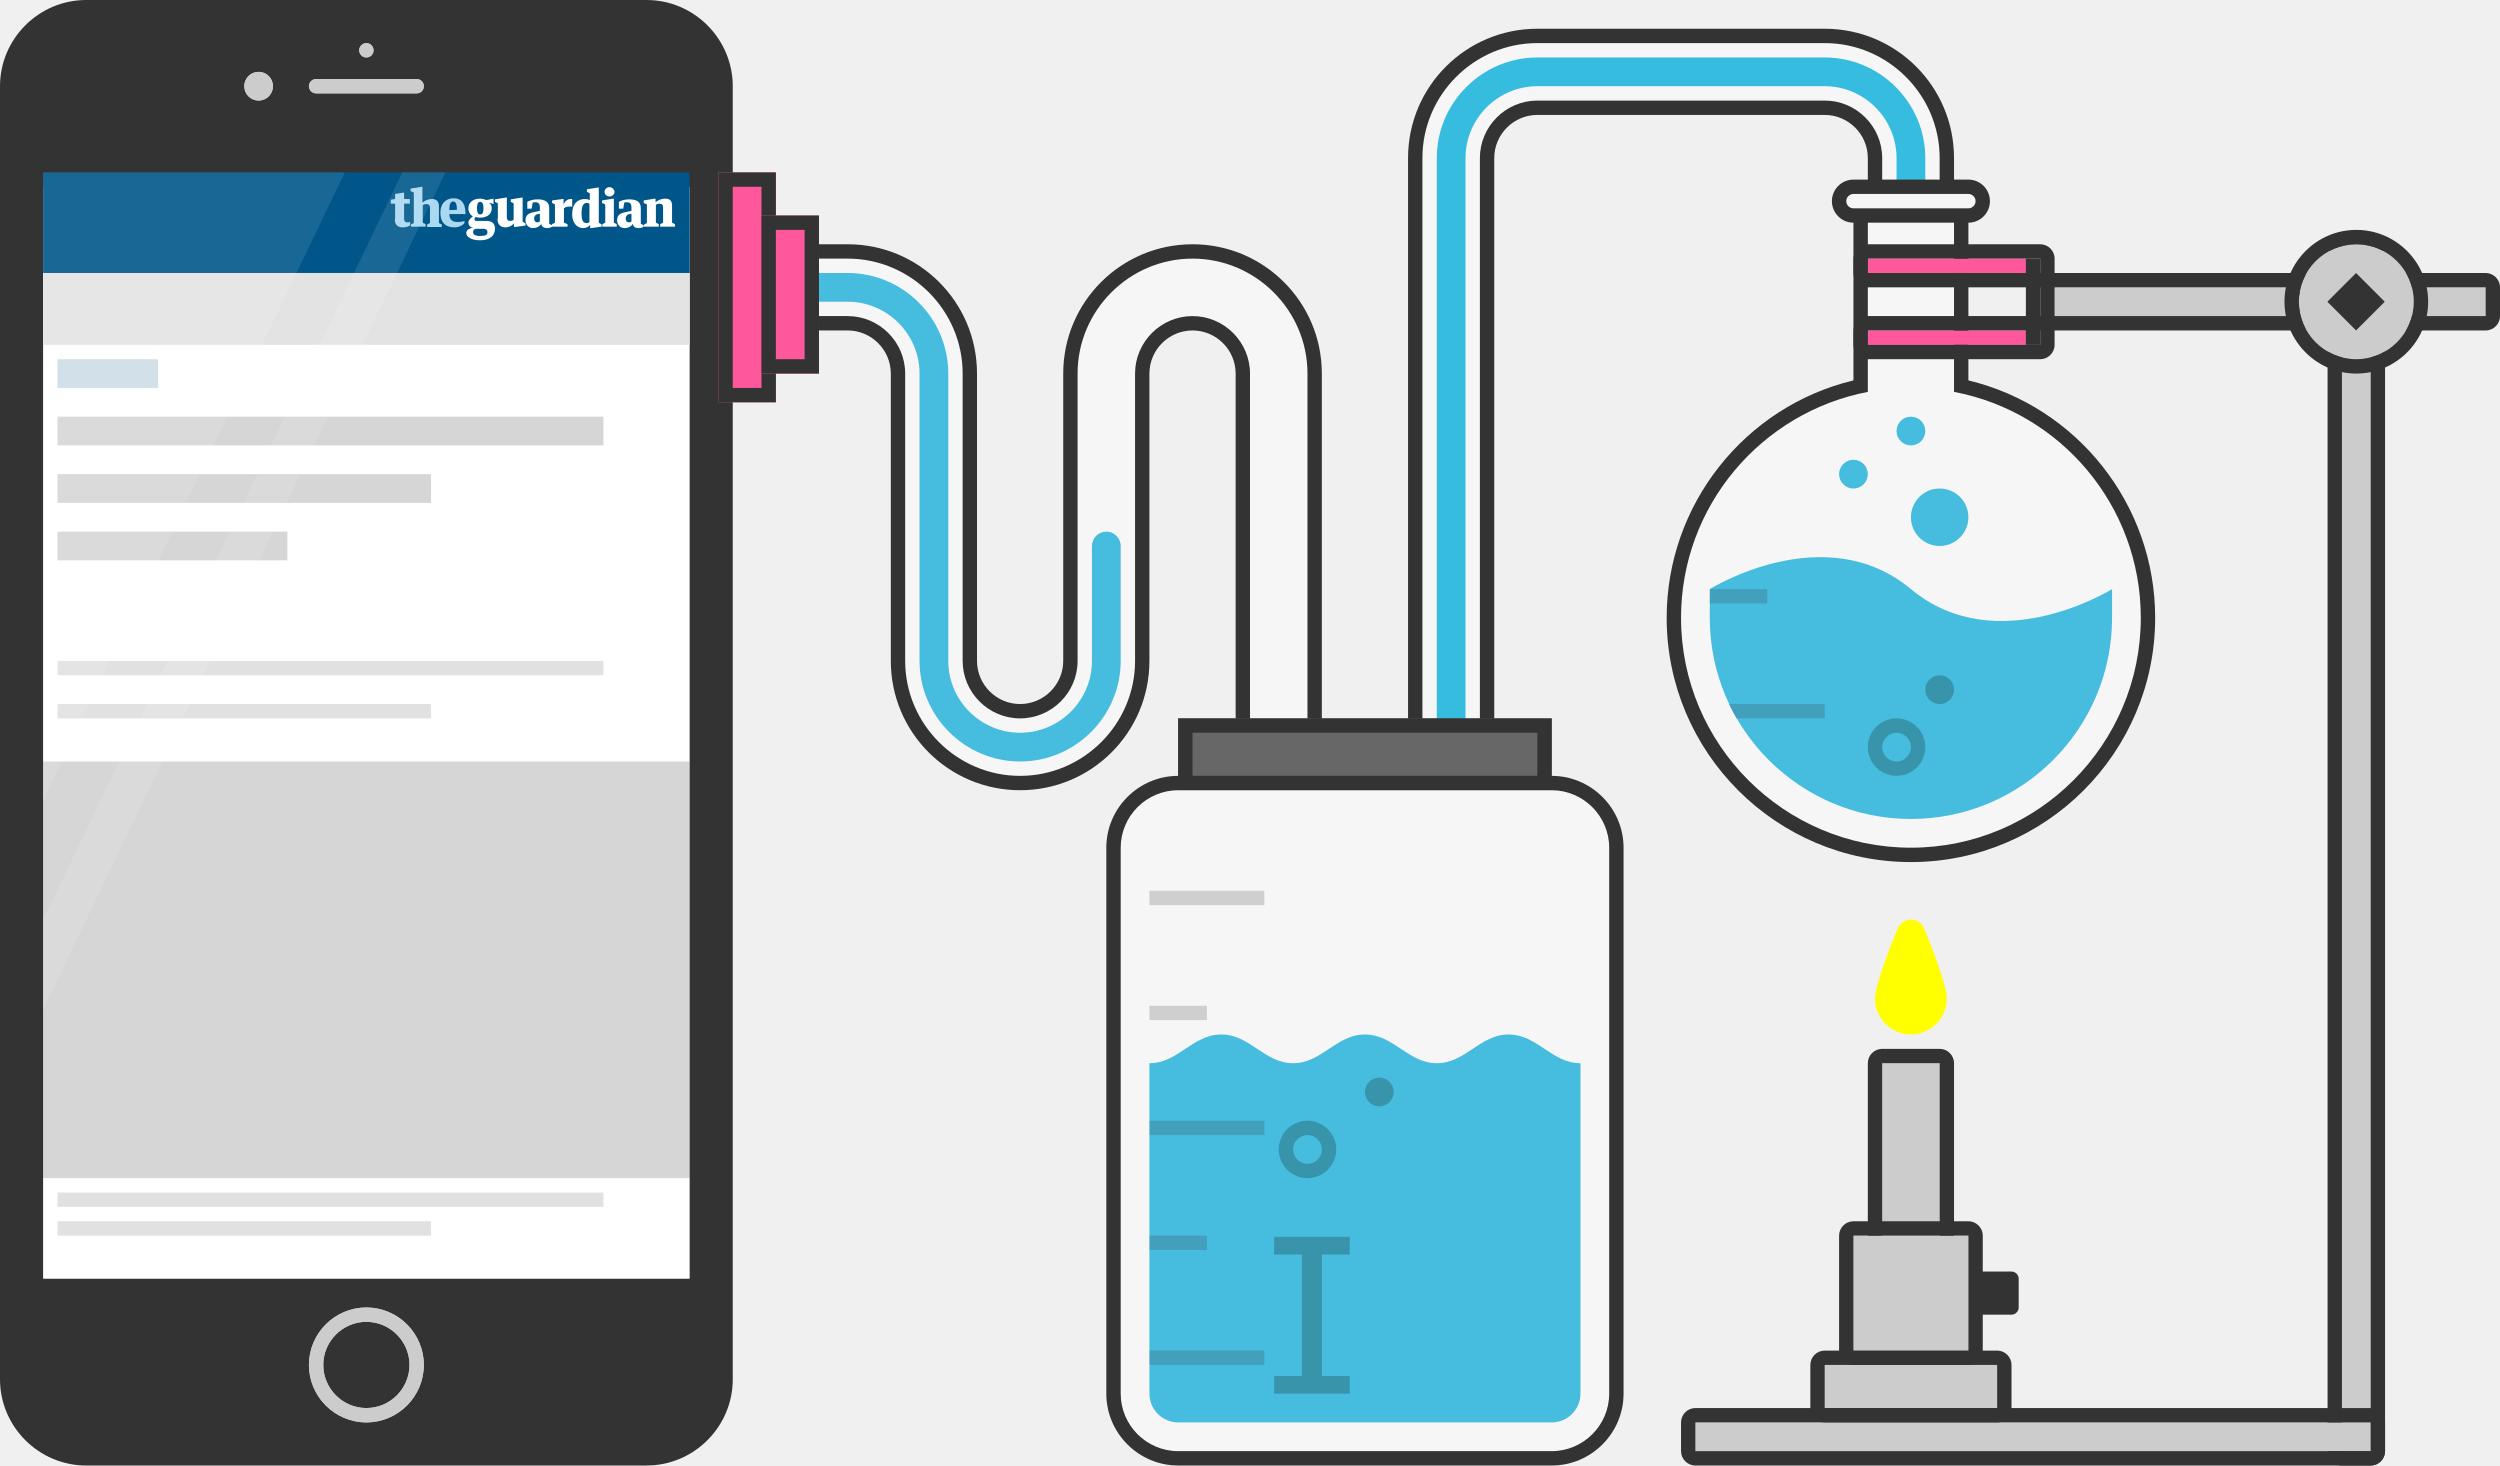
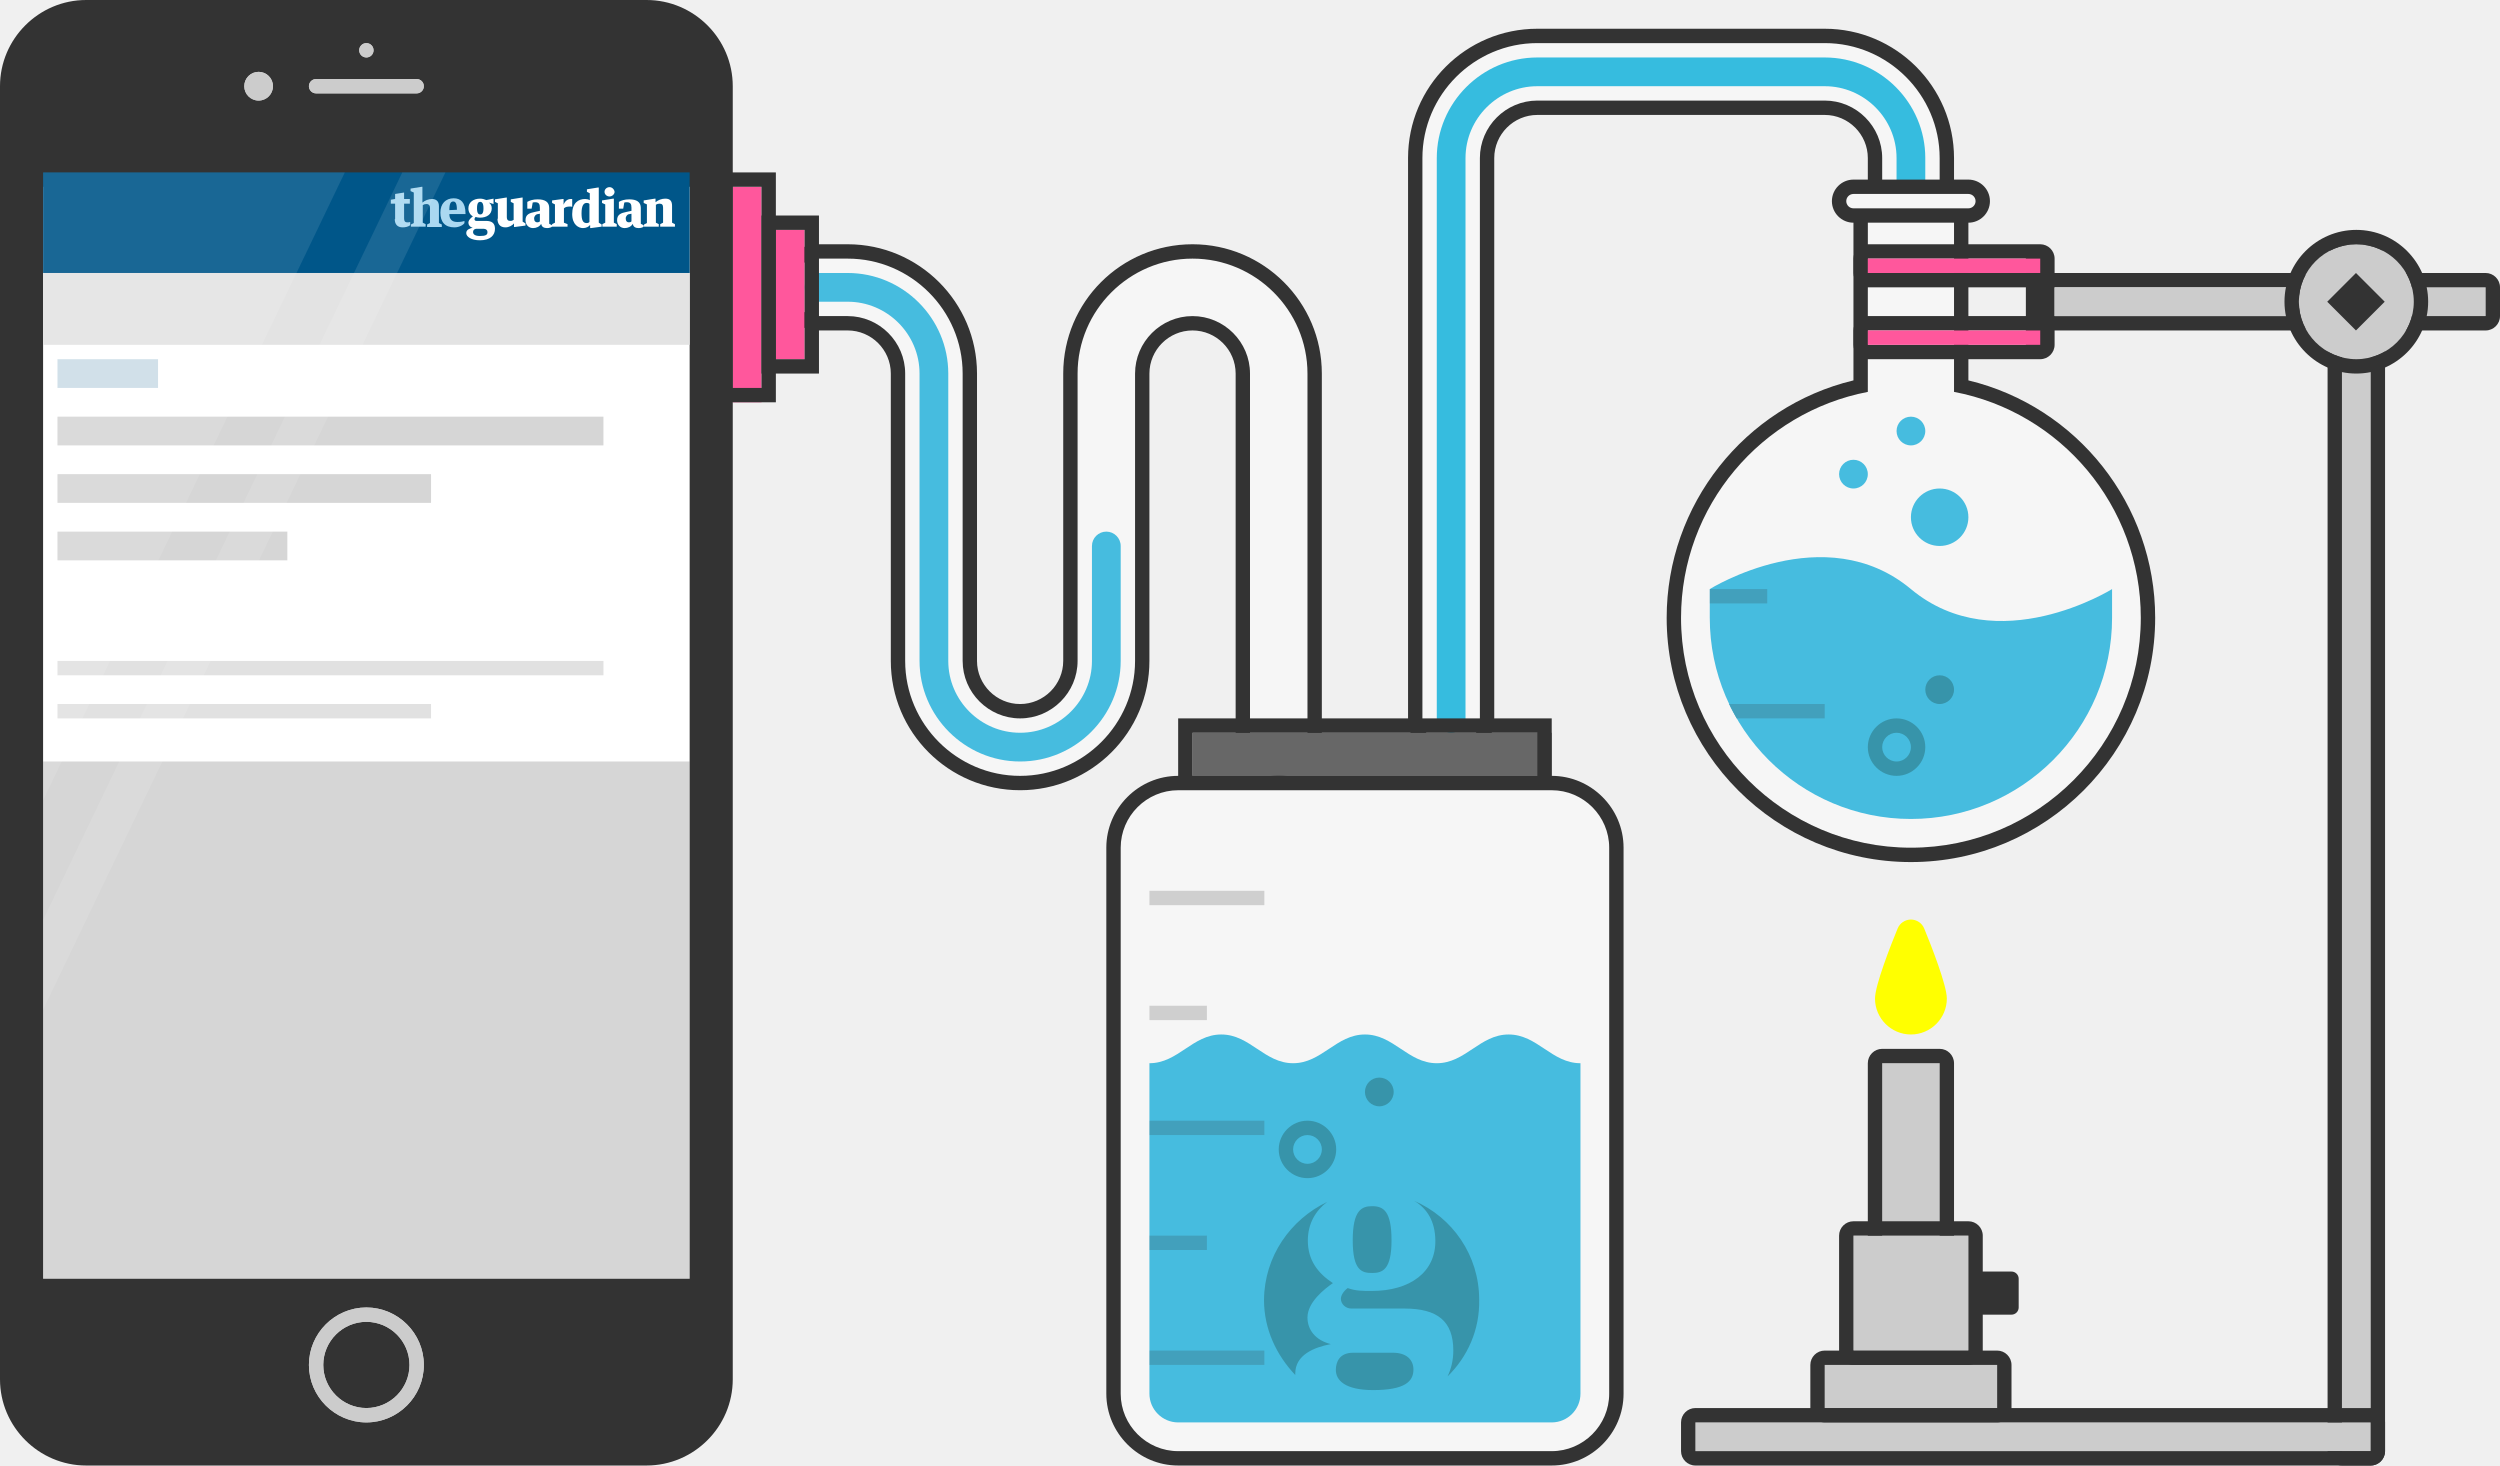
<svg xmlns="http://www.w3.org/2000/svg" width="696" height="408" viewBox="0 0 696 408">
-   <g fill="#333">
-     <path d="M200 24c0-11-9-20-20-20H24C13 4 4 13 4 24v360c0 11 9 20 20 20h156c11 0 20-9 20-20V24z" />
-     <path d="M180 0H24C10.8 0 0 10.8 0 24v360c0 13.2 10.8 24 24 24h156c13.2 0 24-10.8 24-24V24c0-13.2-10.8-24-24-24z" />
-   </g>
-   <path fill="#333" d="M12 48h180v308H12z" />
+   <path fill="#333" d="M180 0H24C10.8 0 0 10.8 0 24v360c0 13.2 10.8 24 24 24h156c13.2 0 24-10.8 24-24V24c0-13.2-10.8-24-24-24z" />
+   <path fill="#333" d="M12 48h180v308H12V48z" />
  <path fill="#CCC" d="M102 368c6.6 0 12 5.4 12 12s-5.4 12-12 12-12-5.4-12-12 5.4-12 12-12m0-4c-8.8 0-16 7.2-16 16s7.2 16 16 16 16-7.2 16-16-7.2-16-16-16z" />
  <circle fill="#CCC" cx="72" cy="24" r="4" />
-   <g fill="#CCC">
-     <path d="M88 24h28M116 26H88c-1.1 0-2-.9-2-2s.9-2 2-2h28c1.1 0 2 .9 2 2s-.9 2-2 2z" />
-   </g>
+   <path fill="#CCC" d="M88 24h28m0 2H88c-1.1 0-2-.9-2-2s.9-2 2-2h28c1.1 0 2 .9 2 2s-.9 2-2 2z" />
  <circle fill="#CCC" cx="102" cy="14" r="2" />
  <path fill="#CCC" d="M102 368c6.6 0 12 5.4 12 12s-5.4 12-12 12-12-5.4-12-12 5.4-12 12-12m0-4c-8.8 0-16 7.2-16 16s7.2 16 16 16 16-7.2 16-16-7.2-16-16-16z" />
  <circle fill="#CCC" cx="72" cy="24" r="4" />
-   <g fill="#CCC">
-     <path d="M88 24h28M116 26H88c-1.1 0-2-.9-2-2s.9-2 2-2h28c1.1 0 2 .9 2 2s-.9 2-2 2z" />
-   </g>
+   <path fill="#CCC" d="M88 24h28m0 2H88c-1.1 0-2-.9-2-2s.9-2 2-2h28c1.1 0 2 .9 2 2s-.9 2-2 2z" />
  <circle fill="#CCC" cx="102" cy="14" r="2" />
-   <path fill-rule="evenodd" clip-rule="evenodd" fill="#FFF" d="M12 52h180v304H12z" />
-   <path fill="#005689" d="M12 48h180v28H12z" />
-   <g fill-rule="evenodd" clip-rule="evenodd">
-     <path fill="#FFF" d="M169.7 52.1c-.8 0-1.4.6-1.4 1.3 0 .7.6 1.3 1.4 1.3.7 0 1.4-.6 1.4-1.3-.1-.7-.7-1.3-1.4-1.3M179.3 63.1h4.1v-.7l-.8-.4v-5c.3-.2.6-.3 1-.3.7 0 1 .3 1 1.1V62l-.8.4v.7h4.1v-.7l-.8-.4v-4.7c0-1.4-.6-2-1.9-2-1 0-2 .4-2.7 1v-1h-.2l-3.1.5v.7l.9.4v5.2l-.8.4v.6M167.6 55.8v.7l.9.4V62l-.8.4v.7h4v-.7l-.8-.4v-6.7h-.2l-3.1.5M164.1 61.8c-.2.2-.4.3-.8.3-1 0-1.4-.8-1.4-2.7 0-2.2.6-2.9 1.4-2.9.4 0 .7.1.8.3v5zm0-6.1c-.3-.2-.8-.3-1.2-.3-1.9 0-3.6 1.1-3.6 4.2 0 3 1.8 3.9 3 3.9.9 0 1.6-.4 1.9-.8h.1v.8h.2l3-.4v-.6l-.8-.5v-9.8h-.2l-3.1.5v.7l.8.4v1.9h-.1zm0 0M153.7 55.8v.7l.8.4V62l-.8.4v.7h4.3v-.7l-1-.4v-4c.4-.4 1-.5 1.7-.5.2 0 .5 0 .6.1v-2.2h-.4c-.8 0-1.6.5-2 1.6v-1.6h-.2l-3 .4M148.3 56.4c.2-.1.5-.1.7-.1 1 0 1.3.5 1.3 1.5v.9l-1.4.3c-1.5.3-2.6.7-2.6 2.3 0 1.3.9 2.2 2.1 2.2.9 0 1.8-.4 2.2-1.1h.1c.1.8.8 1.1 1.6 1.1.6 0 1.2-.2 1.4-.4v-.4l-.8-.4v-4.4c0-1.7-1.2-2.4-3.2-2.4-1.3 0-2.2.3-2.9.7v1.9h1.2l.3-1.7zm2 5.2c-.1.2-.4.3-.7.3-.5 0-.9-.3-.9-1.1 0-.6.5-1.2 1.1-1.2l.5-.1v2.1zm0 0M173.8 56.4c.2-.1.5-.1.7-.1 1 0 1.3.5 1.3 1.5v.9l-1.4.3c-1.5.3-2.6.7-2.6 2.3 0 1.3.9 2.2 2.1 2.2.9 0 1.8-.4 2.2-1.1h.1c.1.8.8 1.1 1.6 1.1.6 0 1.2-.2 1.4-.4v-.4l-.8-.4v-4.4c0-1.7-1.2-2.4-3.2-2.4-1.3 0-2.2.3-2.9.7v1.9h1.2l.3-1.7zm2 5.2c-.1.2-.4.3-.7.3-.5 0-.9-.3-.9-1.1 0-.6.5-1.2 1.1-1.2l.5-.1v2.1zm0 0M138.5 60.9c0 1.3.6 2.4 2.2 2.4 1 0 1.9-.5 2.4-1.1v1h.2l3-.4v-.6l-.8-.5V55h-.2l-3.1.5v.7l.8.4v4.6c-.3.2-.5.3-.9.3-.6 0-1-.2-1-1.1V55h-.2l-3.1.5v.7l.8.4v4.3M135.3 61.5h-2.7c-.3 0-.5-.2-.5-.5 0-.2.1-.4.3-.6.4.1.7.2 1.2.2 1.9 0 3.3-.9 3.3-2.6 0-.8-.3-1.2-.8-1.6l1.3.4v-1.5l-2 .4c-.5-.2-1.1-.4-1.7-.4-1.9 0-3.3 1-3.3 2.7 0 1 .5 1.8 1.2 2.2h.1c-.4.3-1.3 1-1.3 1.8 0 .6.4 1.2 1.2 1.4-.8.2-1.8.5-1.8 1.5s1.4 2 3.8 2c2.9 0 4.2-1.4 4.2-3.2 0-1.5-.8-2.2-2.5-2.2m-1.6-5.3c.5 0 .9.4.9 1.8s-.4 1.7-.9 1.7-.9-.3-.9-1.7c0-1.5.4-1.8.9-1.8m-.1 9.5c-1.4 0-1.9-.5-1.9-1.1 0-.4.2-.8.8-.9h2.2c.6 0 1 .4 1 .8.1.9-.5 1.2-2.1 1.2" />
-     <path fill="#AAD8F1" d="M129.6 59.5c0-3.2-1.4-4.3-3.3-4.3-2.2 0-3.7 1.5-3.7 4 0 2.6 1.3 4.1 3.9 4.1 1.4 0 2.5-.7 2.8-1.2v-.6c-.5.2-1.1.3-2 .3-1.4 0-2.2-.7-2.2-2.2h4.5v-.1zm-3.4-3.4c.6 0 1 .5 1 2.3l-2.1.1c0-1.9.4-2.4 1.1-2.4zm0 0" />
-     <path fill="#AAD8F1" d="M114.4 63.1h4.1v-.7l-.8-.4v-4.9c.3-.2.6-.3 1-.3.7 0 1 .4 1 1.1v4.2l-.8.4v.7h4.1v-.7l-.8-.4v-4.7c0-1.4-.8-2-1.9-2-1 0-2 .4-2.7 1V52h-.2l-3.1.5v.7l.9.4v8.5l-.8.4v.6M109.9 61c0 1.4.7 2.3 2.2 2.3.8 0 1.6-.2 2.1-.6v-.9c-.2.1-.5.1-.8.1-.7 0-.9-.4-.9-1.1v-4.1h1.6v-1.3h-1.6v-1.8l-2.5.4v1.4l-1.2.2v1.1h1.2V61" />
-   </g>
-   <path fill-rule="evenodd" clip-rule="evenodd" fill="#E3E3E3" d="M12 76h180v20H12z" />
-   <path opacity=".2" fill-rule="evenodd" clip-rule="evenodd" fill="#005689" d="M16 100h28v8H16z" />
-   <path opacity=".2" fill-rule="evenodd" clip-rule="evenodd" fill="#676767" d="M16 332h152v4H16zM16 340h104v4H16z" />
-   <path opacity=".2" fill-rule="evenodd" clip-rule="evenodd" fill="#333" d="M16 148h64v8H16zM16 132h104v8H16z" />
-   <path opacity=".2" fill-rule="evenodd" clip-rule="evenodd" fill="#676767" d="M16 196h104v4H16z" />
-   <path opacity=".2" fill-rule="evenodd" clip-rule="evenodd" fill="#333" d="M16 116h152v8H16z" />
-   <path opacity=".2" fill-rule="evenodd" clip-rule="evenodd" fill="#676767" d="M16 184h152v4H16z" />
-   <path opacity=".2" fill="#333" d="M12 212h180v116H12z" />
+   <path fill="#FFF" d="M12 52h180v304H12V52z" />
+   <path fill="#005689" d="M12 48h180v28H12V48z" />
+   <path fill="#FFF" d="M169.7 52.1c-.8 0-1.4.6-1.4 1.3 0 .7.6 1.3 1.4 1.3.7 0 1.4-.6 1.4-1.3-.1-.7-.7-1.3-1.4-1.3m9.6 11h4.1v-.7l-.8-.4v-5c.3-.2.6-.3 1-.3.7 0 1 .3 1 1.1V62l-.8.4v.7h4.1v-.7l-.8-.4v-4.7c0-1.4-.6-2-1.9-2-1 0-2 .4-2.7 1v-1h-.2l-3.1.5v.7l.9.4v5.2l-.8.4v.6m-11.7-7.3v.7l.9.4V62l-.8.4v.7h4v-.7l-.8-.4v-6.7h-.2l-3.1.5m-3.5 6c-.2.2-.4.3-.8.3-1 0-1.4-.8-1.4-2.7 0-2.2.6-2.9 1.4-2.9.4 0 .7.1.8.3v5zm0-6.1c-.3-.2-.8-.3-1.2-.3-1.9 0-3.6 1.1-3.6 4.2 0 3 1.8 3.9 3 3.9.9 0 1.6-.4 1.9-.8h.1v.8h.2l3-.4v-.6l-.8-.5v-9.8h-.2l-3.1.5v.7l.8.4v1.9h-.1zm-10.4.1v.7l.8.4V62l-.8.4v.7h4.3v-.7l-1-.4v-4c.4-.4 1-.5 1.7-.5.2 0 .5 0 .6.1v-2.2h-.4c-.8 0-1.6.5-2 1.6v-1.6h-.2l-3 .4m-5.4.6c.2-.1.5-.1.7-.1 1 0 1.3.5 1.3 1.5v.9l-1.4.3c-1.5.3-2.6.7-2.6 2.3 0 1.3.9 2.2 2.1 2.2.9 0 1.8-.4 2.2-1.1h.1c.1.8.8 1.1 1.6 1.1.6 0 1.2-.2 1.4-.4v-.4l-.8-.4v-4.4c0-1.7-1.2-2.4-3.2-2.4-1.3 0-2.2.3-2.9.7v1.9h1.2l.3-1.7zm2 5.2c-.1.2-.4.3-.7.3-.5 0-.9-.3-.9-1.1 0-.6.5-1.2 1.1-1.2l.5-.1v2.1zm23.5-5.2c.2-.1.5-.1.7-.1 1 0 1.3.5 1.3 1.5v.9l-1.4.3c-1.5.3-2.6.7-2.6 2.3 0 1.3.9 2.2 2.1 2.2.9 0 1.8-.4 2.2-1.1h.1c.1.8.8 1.1 1.6 1.1.6 0 1.2-.2 1.4-.4v-.4l-.8-.4v-4.4c0-1.7-1.2-2.4-3.2-2.4-1.3 0-2.2.3-2.9.7v1.9h1.2l.3-1.7zm2 5.2c-.1.2-.4.3-.7.3-.5 0-.9-.3-.9-1.1 0-.6.5-1.2 1.1-1.2l.5-.1v2.1zm-37.3-.7c0 1.3.6 2.4 2.2 2.4 1 0 1.9-.5 2.4-1.1v1h.2l3-.4v-.6l-.8-.5V55h-.2l-3.1.5v.7l.8.4v4.6c-.3.2-.5.3-.9.3-.6 0-1-.2-1-1.1V55h-.2l-3.1.5v.7l.8.4v4.3m-3.3.6h-2.7c-.3 0-.5-.2-.5-.5 0-.2.1-.4.3-.6.4.1.7.2 1.2.2 1.9 0 3.3-.9 3.3-2.6 0-.8-.3-1.2-.8-1.6l1.3.4v-1.5l-2 .4c-.5-.2-1.1-.4-1.7-.4-1.9 0-3.3 1-3.3 2.7 0 1 .5 1.8 1.2 2.2h.1c-.4.3-1.3 1-1.3 1.8 0 .6.4 1.2 1.2 1.4-.8.2-1.8.5-1.8 1.5s1.4 2 3.8 2c2.9 0 4.2-1.4 4.2-3.2 0-1.5-.8-2.2-2.5-2.2m-1.6-5.3c.5 0 .9.4.9 1.8s-.4 1.7-.9 1.7-.9-.3-.9-1.7c0-1.5.4-1.8.9-1.8m-.1 9.5c-1.4 0-1.9-.5-1.9-1.1 0-.4.2-.8.8-.9h2.2c.6 0 1 .4 1 .8.1.9-.5 1.2-2.1 1.2" />
+   <path fill="#AAD8F1" d="M129.6 59.5c0-3.2-1.4-4.3-3.3-4.3-2.2 0-3.7 1.5-3.7 4 0 2.6 1.3 4.1 3.9 4.1 1.4 0 2.5-.7 2.8-1.2v-.6c-.5.2-1.1.3-2 .3-1.4 0-2.2-.7-2.2-2.2h4.5v-.1zm-3.4-3.4c.6 0 1 .5 1 2.3l-2.1.1c0-1.9.4-2.4 1.1-2.4z" />
+   <path fill="#AAD8F1" d="M114.4 63.1h4.1v-.7l-.8-.4v-4.9c.3-.2.6-.3 1-.3.7 0 1 .4 1 1.1v4.2l-.8.4v.7h4.1v-.7l-.8-.4v-4.7c0-1.4-.8-2-1.9-2-1 0-2 .4-2.7 1V52h-.2l-3.1.5v.7l.9.4v8.5l-.8.4v.6m-4.5-2.1c0 1.4.7 2.3 2.2 2.3.8 0 1.6-.2 2.1-.6v-.9c-.2.1-.5.1-.8.1-.7 0-.9-.4-.9-1.1v-4.1h1.6v-1.3h-1.6v-1.8l-2.5.4v1.4l-1.2.2v1.1h1.2V61" />
+   <path fill="#E3E3E3" d="M12 76h180v20H12V76z" />
+   <path opacity=".2" fill="#005689" d="M16 100h28v8H16v-8z" />
+   <path opacity=".2" fill="#333" d="M16 148h64v8H16v-8zm0-16h104v8H16v-8z" />
+   <path opacity=".2" fill="#676767" d="M16 196h104v4H16v-4z" />
+   <path opacity=".2" fill="#333" d="M16 116h152v8H16v-8z" />
+   <path opacity=".2" fill="#676767" d="M16 184h152v4H16v-4z" />
+   <path opacity=".2" fill="#333" d="M12 212h180v144H12V212z" />
  <path fill="#F6F6F6" d="M284 220c-19.9 0-36-16.1-36-36v-80c0-6.6-5.4-12-12-12h-8c-6.6 0-12-5.4-12-12s5.4-12 12-12h8c19.9 0 36 16.1 36 36v80c0 6.6 5.4 12 12 12s12-5.4 12-12v-80c0-19.9 16.1-36 36-36s36 16.1 36 36v100c0 6.6-5.4 12-12 12s-12-5.4-12-12V104c0-6.6-5.4-12-12-12s-12 5.4-12 12v80c0 19.9-16.1 36-36 36z" />
-   <path fill="#CCC" d="M652 80h40v8h-40z" />
+   <path fill="#CCC" d="M652 80h40v8h-40v-8z" />
  <path fill="#333" d="M692 80v8h-40v-8h40m0-4h-40c-2.2 0-4 1.8-4 4v8c0 2.2 1.8 4 4 4h40c2.2 0 4-1.8 4-4v-8c0-2.2-1.8-4-4-4z" />
-   <path fill="#CCC" d="M652 72h8v332h-8z" />
+   <path fill="#CCC" d="M652 72h8v332h-8V72z" />
  <path fill="#333" d="M660 72v332h-8V72h8m0-4h-8c-2.2 0-4 1.8-4 4v332c0 2.2 1.8 4 4 4h8c2.2 0 4-1.8 4-4V72c0-2.2-1.8-4-4-4z" />
-   <path fill="#F6F6F6" d="M404 212c-6.6 0-12-5.4-12-12V44c0-19.9 16.1-36 36-36h80c19.9 0 36 16.1 36 36v36c0 6.6-5.4 12-12 12s-12-5.4-12-12V44c0-6.6-5.4-12-12-12h-80c-6.6 0-12 5.4-12 12v156c0 6.6-5.4 12-12 12z" />
-   <path fill="#333" d="M508 12c17.6 0 32 14.4 32 32v36c0 4.4-3.6 8-8 8s-8-3.6-8-8V44c0-8.8-7.2-16-16-16h-80c-8.8 0-16 7.2-16 16v156c0 4.4-3.6 8-8 8s-8-3.6-8-8V44c0-17.6 14.4-32 32-32h80m0-4h-80c-19.9 0-36 16.1-36 36v156c0 6.6 5.4 12 12 12s12-5.4 12-12V44c0-6.6 5.4-12 12-12h80c6.6 0 12 5.4 12 12v36c0 6.6 5.4 12 12 12s12-5.4 12-12V44c0-19.9-16.1-36-36-36z" />
+   <path fill="#F6F6F6" d="M404 212c-6.6 0-12-5.4-12-12V44c0-19.9 16.1-36 36-36h80c19.8 0 36 16.1 36 36v36c0 6.6-5.4 12-12 12s-12-5.4-12-12V44c0-6.6-5.4-12-12-12h-80c-6.6 0-12 5.4-12 12v156c0 6.6-5.4 12-12 12z" />
+   <path fill="#333" d="M508 12c17.6 0 32 14.4 32 32v36c0 4.4-3.6 8-8 8s-8-3.6-8-8V44c0-8.8-7.2-16-16-16h-80c-8.8 0-16 7.2-16 16v156c0 4.4-3.6 8-8 8s-8-3.6-8-8V44c0-17.6 14.4-32 32-32h80m0-4h-80c-19.9 0-36 16.1-36 36v156c0 6.6 5.4 12 12 12s12-5.4 12-12V44c0-6.6 5.4-12 12-12h80c6.6 0 12 5.4 12 12v36c0 6.6 5.4 12 12 12s12-5.4 12-12V44c0-19.9-16.2-36-36-36z" />
  <path fill="#36BCDF" d="M404 204c-2.2 0-4-1.8-4-4V44c0-15.4 12.6-28 28-28h80c15.4 0 28 12.6 28 28v36c0 2.2-1.8 4-4 4s-4-1.8-4-4V44c0-11-9-20-20-20h-80c-11 0-20 9-20 20v156c0 2.2-1.8 4-4 4z" />
-   <path fill="#F6F6F6" d="M284 220c-19.9 0-36-16.1-36-36v-80c0-6.6-5.4-12-12-12h-8c-6.6 0-12-5.4-12-12s5.4-12 12-12h8c19.9 0 36 16.1 36 36v80c0 6.6 5.4 12 12 12s12-5.4 12-12v-80c0-19.9 16.1-36 36-36s36 16.1 36 36v100c0 6.6-5.4 12-12 12s-12-5.4-12-12V104c0-6.6-5.4-12-12-12s-12 5.4-12 12v80c0 19.9-16.1 36-36 36z" />
-   <path fill="#333" d="M332 72c17.6 0 32 14.4 32 32v100c0 4.4-3.6 8-8 8s-8-3.6-8-8V104c0-8.8-7.2-16-16-16s-16 7.2-16 16v80c0 17.6-14.4 32-32 32s-32-14.4-32-32v-80c0-8.8-7.2-16-16-16h-8c-4.4 0-8-3.6-8-8s3.6-8 8-8h8c17.6 0 32 14.4 32 32v80c0 8.8 7.2 16 16 16s16-7.2 16-16v-80c0-17.6 14.4-32 32-32m0-4c-19.9 0-36 16.1-36 36v80c0 6.6-5.4 12-12 12s-12-5.4-12-12v-80c0-19.9-16.1-36-36-36h-8c-6.6 0-12 5.4-12 12s5.4 12 12 12h8c6.6 0 12 5.4 12 12v80c0 19.9 16.1 36 36 36s36-16.1 36-36v-80c0-6.6 5.4-12 12-12s12 5.4 12 12v100c0 6.6 5.4 12 12 12s12-5.4 12-12V104c0-19.9-16.1-36-36-36z" />
+   <path fill="#F6F6F6" d="M284 220c-19.9 0-36-16.1-36-36v-80c0-6.6-5.4-12-12-12h-8c-6.6 0-12-5.4-12-12s5.4-12 12-12h8c19.8 0 36 16.1 36 36v80c0 6.6 5.4 12 12 12s12-5.4 12-12v-80c0-19.9 16.1-36 36-36 19.8 0 36 16.1 36 36v100c0 6.6-5.4 12-12 12s-12-5.4-12-12V104c0-6.6-5.4-12-12-12s-12 5.4-12 12v80c0 19.9-16.2 36-36 36z" />
+   <path fill="#333" d="M332 72c17.6 0 32 14.4 32 32v100c0 4.4-3.6 8-8 8s-8-3.6-8-8V104c0-8.8-7.2-16-16-16s-16 7.2-16 16v80c0 17.6-14.4 32-32 32s-32-14.4-32-32v-80c0-8.8-7.2-16-16-16h-8c-4.4 0-8-3.6-8-8s3.6-8 8-8h8c17.6 0 32 14.4 32 32v80c0 8.8 7.2 16 16 16s16-7.2 16-16v-80c0-17.6 14.4-32 32-32m0-4c-19.9 0-36 16.1-36 36v80c0 6.6-5.4 12-12 12s-12-5.4-12-12v-80c0-19.9-16.2-36-36-36h-8c-6.6 0-12 5.4-12 12s5.4 12 12 12h8c6.6 0 12 5.4 12 12v80c0 19.9 16.1 36 36 36 19.8 0 36-16.1 36-36v-80c0-6.6 5.4-12 12-12s12 5.4 12 12v100c0 6.6 5.4 12 12 12s12-5.4 12-12V104c0-19.9-16.2-36-36-36z" />
  <path fill="#46BCDF" d="M284 212c-15.4 0-28-12.6-28-28v-80c0-11-9-20-20-20h-8c-2.2 0-4-1.8-4-4s1.8-4 4-4h8c15.4 0 28 12.6 28 28v80c0 11 9 20 20 20s20-9 20-20v-32c0-2.2 1.8-4 4-4s4 1.8 4 4v32c0 15.4-12.6 28-28 28z" />
-   <path fill="#FF579C" d="M200 48h16v64h-16z" />
+   <path fill="#FF579C" d="M204 52h8v60h-8V52z" />
  <path fill="#333" d="M212 52v56h-8V52h8m4-4h-16v64h16V48z" />
-   <path fill="#FF579C" d="M212 60h16v44h-16z" />
+   <path fill="#FF579C" d="M216 64h8v36h-8V64z" />
  <path fill="#333" d="M224 64v36h-8V64h8m4-4h-16v44h16V60z" />
  <path fill="#F6F6F6" d="M544 109.1v-52h-24v52c-29.6 5.6-52 31.6-52 62.9 0 35.3 28.7 64 64 64s64-28.7 64-64c0-31.2-22.4-57.2-52-62.9z" />
  <path fill="#333" d="M544 57.1v52c29.6 5.6 52 31.6 52 62.9 0 35.3-28.7 64-64 64s-64-28.7-64-64c0-31.2 22.4-57.2 52-62.9v-52h24m0-4h-24c-2.2 0-4 1.8-4 4v48.8c-30.3 7.3-52 34.6-52 66.1 0 37.5 30.5 68 68 68s68-30.5 68-68c0-31.5-21.7-58.8-52-66.1V57.1c0-2.2-1.8-4-4-4z" />
  <path fill="#F6F6F6" d="M548 52h-32c-2.2 0-4 1.8-4 4s1.8 4 4 4h32c2.2 0 4-1.8 4-4s-1.8-4-4-4z" />
  <path fill="#333" d="M548 62h-32c-3.3 0-6-2.7-6-6s2.7-6 6-6h32c3.3 0 6 2.7 6 6s-2.7 6-6 6zm-32-8c-1.1 0-2 .9-2 2s.9 2 2 2h32c1.1 0 2-.9 2-2s-.9-2-2-2h-32z" />
-   <path fill="#CCC" d="M472 396h188v8H472z" />
+   <path fill="#CCC" d="M472 396h188v8H472v-8z" />
  <path fill="#333" d="M660 396v8H472v-8h188m0-4H472c-2.2 0-4 1.8-4 4v8c0 2.2 1.8 4 4 4h188c2.2 0 4-1.8 4-4v-8c0-2.2-1.8-4-4-4z" />
  <path fill="#46BCDF" d="M588 172c0 30.9-25.1 56-56 56s-56-25.1-56-56v-8s32-20 56 0 56 0 56 0v8z" />
-   <path fill="#676767" d="M328 200h104v20H328z" />
+   <path fill="#676767" d="M332 204h100v12H332v-12z" />
  <path fill="#333" d="M428 204v12h-96v-12h96m4-4H328v20h104v-20z" />
  <path fill="#F6F6F6" d="M432 220H328c-8.8 0-16 7.2-16 16v152c0 8.8 7.2 16 16 16h104c8.8 0 16-7.2 16-16V236c0-8.8-7.2-16-16-16z" />
  <path fill="#333" d="M432 220c8.8 0 16 7.2 16 16v152c0 8.8-7.2 16-16 16H328c-8.8 0-16-7.2-16-16V236c0-8.8 7.2-16 16-16h104m0-4H328c-11 0-20 9-20 20v152c0 11 9 20 20 20h104c11 0 20-9 20-20V236c0-11-9-20-20-20z" />
  <path fill="#46BCDF" d="M360 296c8 0 12-8 20-8s12 8 20 8 12-8 20-8 12 8 20 8v92c0 4.4-3.6 8-8 8H328c-4.4 0-8-3.6-8-8v-92c8 0 12-8 20-8s12 8 20 8z" />
-   <text transform="translate(352 388)" fill="#3794AA" font-family="'GuardianIcons-Regular'" font-size="60"></text>
-   <path fill="#3794AA" d="M364 316c2.2 0 4 1.8 4 4s-1.8 4-4 4-4-1.8-4-4 1.8-4 4-4m0-4c-4.4 0-8 3.6-8 8s3.6 8 8 8 8-3.6 8-8-3.6-8-8-8z" />
+   <path fill="#3794AA" d="M369.5 334.6c-3.3 2.5-5.4 6.1-5.4 10.8 0 5.5 2.9 9.1 6.8 11.7l.2.1c-2.3 1.6-7.1 5.3-7.1 9.6 0 3.3 2.1 6.3 6.5 7.4-4.7.9-9.9 3-9.9 8.2v.4c-5.2-5.5-8.7-12.7-8.7-20.9.1-12.2 7.4-22.4 17.6-27.3zm24 46.7c0 3.3-2.4 5.7-11.2 5.7-7.8 0-10.4-2.7-10.4-5.6 0-2.2 1-4.8 4.8-4.8h11.1c3.7 0 5.7 1.9 5.7 4.7zm9.5 1.9c1-2.1 1.6-4.5 1.6-7.2 0-8.2-4.4-11.7-13.6-11.7h-14.8c-1.6 0-2.9-1.3-2.9-2.7 0-1 .8-2.2 1.9-3 2.2.8 4.1.8 6.7.8 10.6 0 17.9-5.2 17.7-14.2-.1-5.1-2.2-8.7-5.9-10.9 10.6 4.6 18.1 15.1 18.1 27.5.2 8.5-3.3 16-8.8 21.4zm-15.6-37.9c0 8.2-2.5 9.1-5.4 9.1s-5.4-.7-5.4-9.1 2.5-9.5 5.4-9.5c3.1 0 5.4 1.3 5.4 9.5zM364 316c2.2 0 4 1.8 4 4s-1.8 4-4 4-4-1.8-4-4 1.8-4 4-4m0-4c-4.4 0-8 3.6-8 8s3.6 8 8 8 8-3.6 8-8-3.6-8-8-8z" />
  <circle fill="#3794AA" cx="384" cy="304" r="4" />
  <circle fill="#46BCDF" cx="540" cy="144" r="8" />
  <path fill="#3794AA" d="M528 204c2.2 0 4 1.8 4 4s-1.8 4-4 4-4-1.8-4-4 1.8-4 4-4m0-4c-4.4 0-8 3.6-8 8s3.6 8 8 8 8-3.6 8-8-3.6-8-8-8z" />
  <circle fill="#46BCDF" cx="516" cy="132" r="4" />
  <circle fill="#46BCDF" cx="532" cy="120" r="4" />
  <circle fill="#3794AA" cx="540" cy="192" r="4" />
-   <path fill="#CCC" d="M524 296h16v68h-16z" />
+   <path fill="#CCC" d="M524 296h16v68h-16v-68z" />
  <path fill="#333" d="M540 296v68h-16v-68h16m0-4h-16c-2.2 0-4 1.8-4 4v68c0 2.2 1.8 4 4 4h16c2.2 0 4-1.8 4-4v-68c0-2.2-1.8-4-4-4z" />
-   <path fill="#CCC" d="M508 380h48v12h-48z" />
+   <path fill="#CCC" d="M508 380h48v12h-48v-12z" />
  <path fill="#333" d="M556 380v12h-48v-12h48m0-4h-48c-2.2 0-4 1.8-4 4v12c0 2.2 1.8 4 4 4h48c2.2 0 4-1.8 4-4v-12c0-2.2-1.8-4-4-4z" />
-   <path fill="#CCC" d="M516 344h32v32h-32z" />
+   <path fill="#CCC" d="M516 344h32v32h-32v-32z" />
  <path fill="#333" d="M548 344v32h-32v-32h32m0-4h-32c-2.2 0-4 1.8-4 4v32c0 2.2 1.8 4 4 4h32c2.2 0 4-1.8 4-4v-32c0-2.2-1.8-4-4-4z" />
-   <g fill="#FF0">
-     <path d="M538 278c0 3.3-2.7 6-6 6s-6-2.7-6-6 6-18 6-18 6 14.7 6 18z" />
-     <path d="M532 256c-1.6 0-3.1 1-3.7 2.5-1.9 4.6-6.3 15.8-6.3 19.5 0 5.5 4.5 10 10 10s10-4.5 10-10c0-3.7-4.4-14.9-6.3-19.5-.6-1.5-2.1-2.5-3.7-2.5z" />
-   </g>
-   <path opacity=".2" fill="#333" d="M320 248h32v4h-32zM320 280h16v4h-16zM320 312h32v4h-32zM320 344h16v4h-16zM320 376h32v4h-32z" />
+   <path fill="#FF0" d="M532 256c-1.6 0-3.1 1-3.7 2.5-1.9 4.6-6.3 15.8-6.3 19.5 0 5.5 4.5 10 10 10s10-4.5 10-10c0-3.7-4.4-14.9-6.3-19.5-.6-1.5-2.1-2.5-3.7-2.5z" />
+   <path opacity=".2" fill="#333" d="M320 248h32v4h-32v-4zm0 32h16v4h-16v-4zm0 32h32v4h-32v-4zm0 32h16v4h-16v-4z" />
+   <path fill="#333" d="M640 76h-68v-4c0-2.2-1.8-4-4-4h-48c-2.2 0-4 1.8-4 4v4c0 2.2 1.8 4 4 4h44v8h-44c-2.2 0-4 1.8-4 4v4c0 2.2 1.8 4 4 4h48c2.2 0 4-1.8 4-4v-4h68c2.2 0 4-1.8 4-4v-8c0-2.2-1.8-4-4-4zm-120 0v-4h44v4h-44zm0 20v-4h44v4h-44zm120-8h-68v-8h68v8z" />
+   <path opacity=".2" fill="#333" d="M320 376h32v4h-32v-4z" />
  <g fill="#333">
-     <path d="M552 356h8v8h-8z" />
+     <path d="M552 356h8v8h-8v-8z" />
    <path d="M560 366h-8c-1.1 0-2-.9-2-2v-8c0-1.1.9-2 2-2h8c1.1 0 2 .9 2 2v8c0 1.1-.9 2-2 2zm-6-4h4v-4h-4v4z" />
  </g>
-   <path opacity=".2" fill="#333" d="M476 164h16v4h-16z" />
+   <path opacity=".2" fill="#333" d="M476 164h16v4h-16v-4z" />
+   <path fill="#46BCDF" d="M508 196h-26.6c.6 1.4 1.4 2.7 2.1 4H508v-4z" />
+   <path opacity=".2" fill="#333" d="M508 196h-26.6c.6 1.4 1.4 2.7 2.1 4H508v-4z" />
+   <path fill="#CCC" d="M572 80h68v8h-68v-8z" />
+   <circle fill="#CCC" cx="656" cy="84" r="16" />
+   <path fill="#333" d="M656 68c8.8 0 16 7.2 16 16s-7.2 16-16 16-16-7.2-16-16 7.2-16 16-16m0-4c-11 0-20 9-20 20s9 20 20 20 20-9 20-20-9-20-20-20z" />
+   <path fill="#333" d="M647.9 84l8-8 8 8-8 8-8-8z" />
+   <path fill="#FF579C" d="M520 72h48v4h-48v-4zm0 20h48v4h-48v-4z" />
+   <path opacity=".1" fill="#FFF" d="M12 281.1L124 48h-12L12 256.1v25z" />
  <g>
-     <path fill="#46BCDF" d="M508 196h-26.6c.6 1.4 1.4 2.7 2.1 4H508v-4z" />
-     <path opacity=".2" fill="#333" d="M508 196h-26.6c.6 1.4 1.4 2.7 2.1 4H508v-4z" />
-   </g>
-   <g>
-     <path fill="#CCC" d="M572 80h68v8h-68z" />
-     <path fill="#333" d="M640 80v8h-68v-8h68m0-4h-68c-2.2 0-4 1.8-4 4v8c0 2.2 1.8 4 4 4h68c2.2 0 4-1.8 4-4v-8c0-2.2-1.8-4-4-4z" />
-   </g>
-   <g>
-     <circle fill="#CCC" cx="656" cy="84" r="16" />
-     <path fill="#333" d="M656 68c8.8 0 16 7.2 16 16s-7.2 16-16 16-16-7.2-16-16 7.2-16 16-16m0-4c-11 0-20 9-20 20s9 20 20 20 20-9 20-20-9-20-20-20z" />
-   </g>
-   <path fill="#333" d="M647.934 84.004l7.99-7.99 7.99 7.99-7.99 7.99z" />
-   <g>
-     <path fill="#FF579C" d="M520 72h48v4h-48z" />
-     <path fill="#333" d="M568 72v4h-48v-4h48m0-4h-48c-2.2 0-4 1.8-4 4v4c0 2.2 1.8 4 4 4h48c2.2 0 4-1.8 4-4v-4c0-2.2-1.8-4-4-4z" />
-   </g>
-   <g>
-     <path fill="#FF579C" d="M520 92h48v4h-48z" />
-     <path fill="#333" d="M568 92v4h-48v-4h48m0-4h-48c-2.2 0-4 1.8-4 4v4c0 2.2 1.8 4 4 4h48c2.2 0 4-1.8 4-4v-4c0-2.2-1.8-4-4-4z" />
-   </g>
-   <path fill="#333" d="M564 72h4v24h-4z" />
-   <path opacity=".1" fill="#FFF" d="M12 281.1L124 48h-12L12 256.1z" />
-   <g>
-     <path opacity=".1" fill="#FFF" d="M12 48v174.8L96 48z" />
+     <path opacity=".1" fill="#FFF" d="M12 48v174.8L96 48H12z" />
  </g>
</svg>
